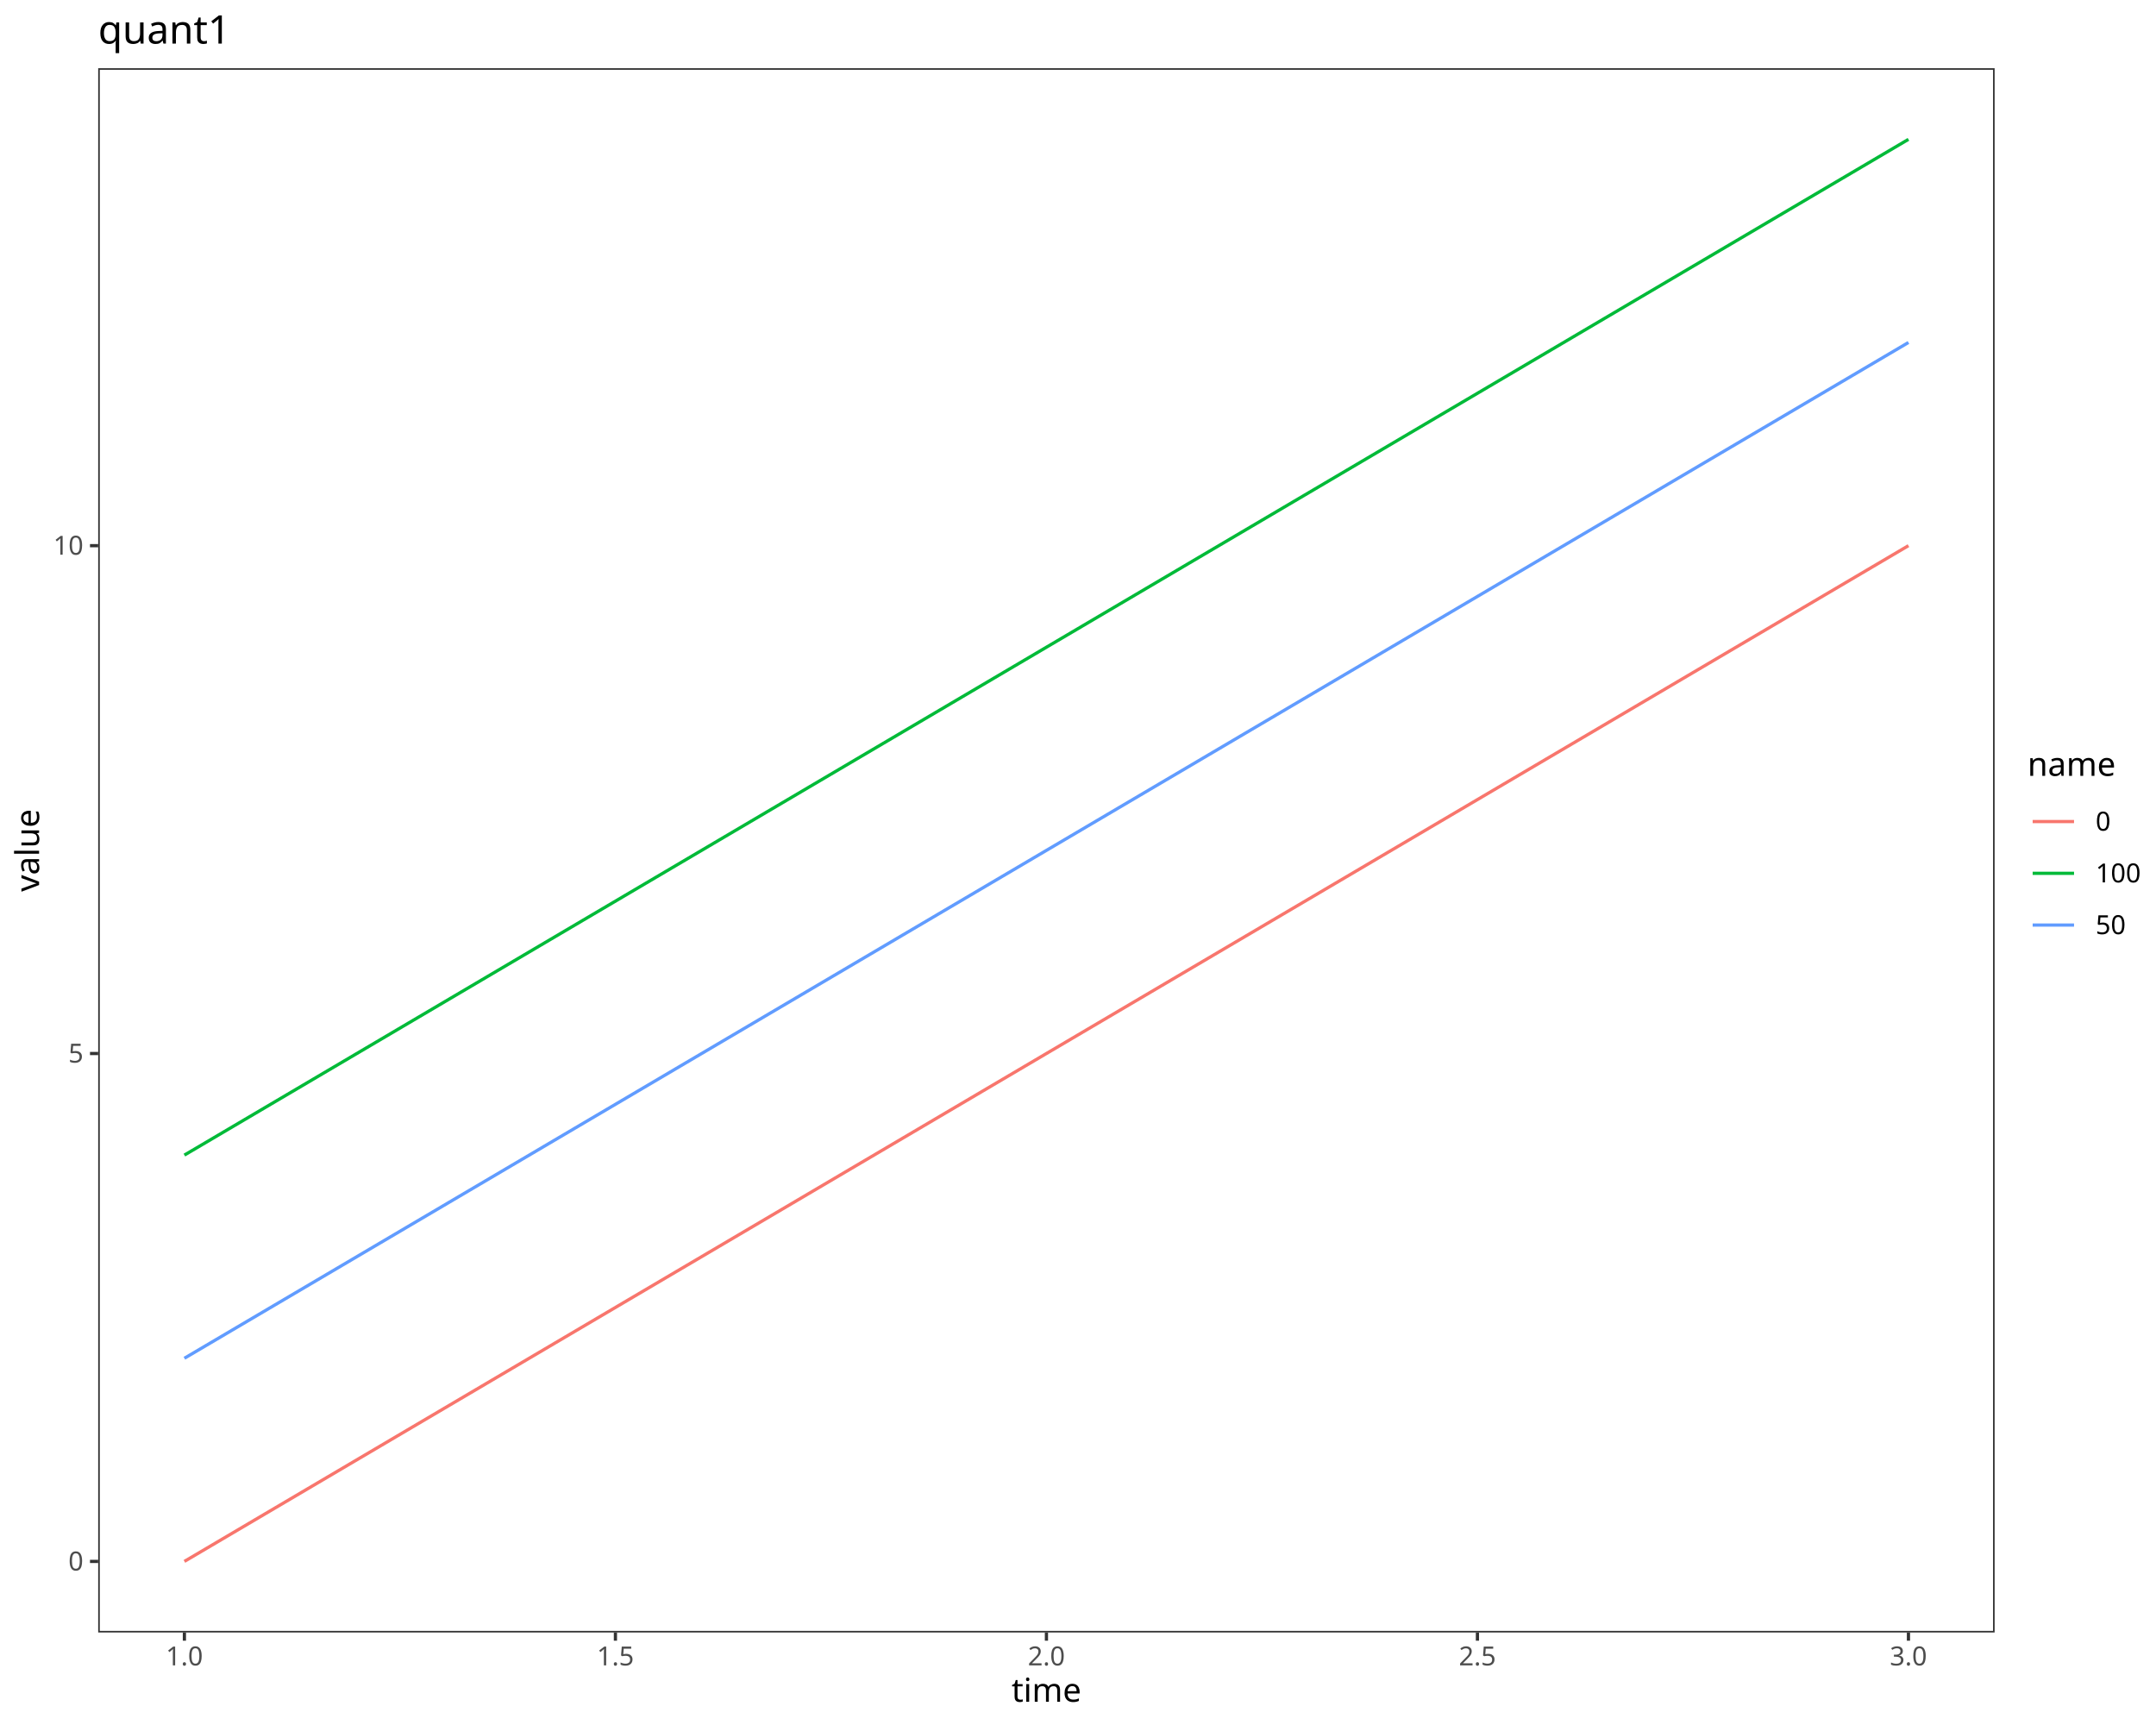
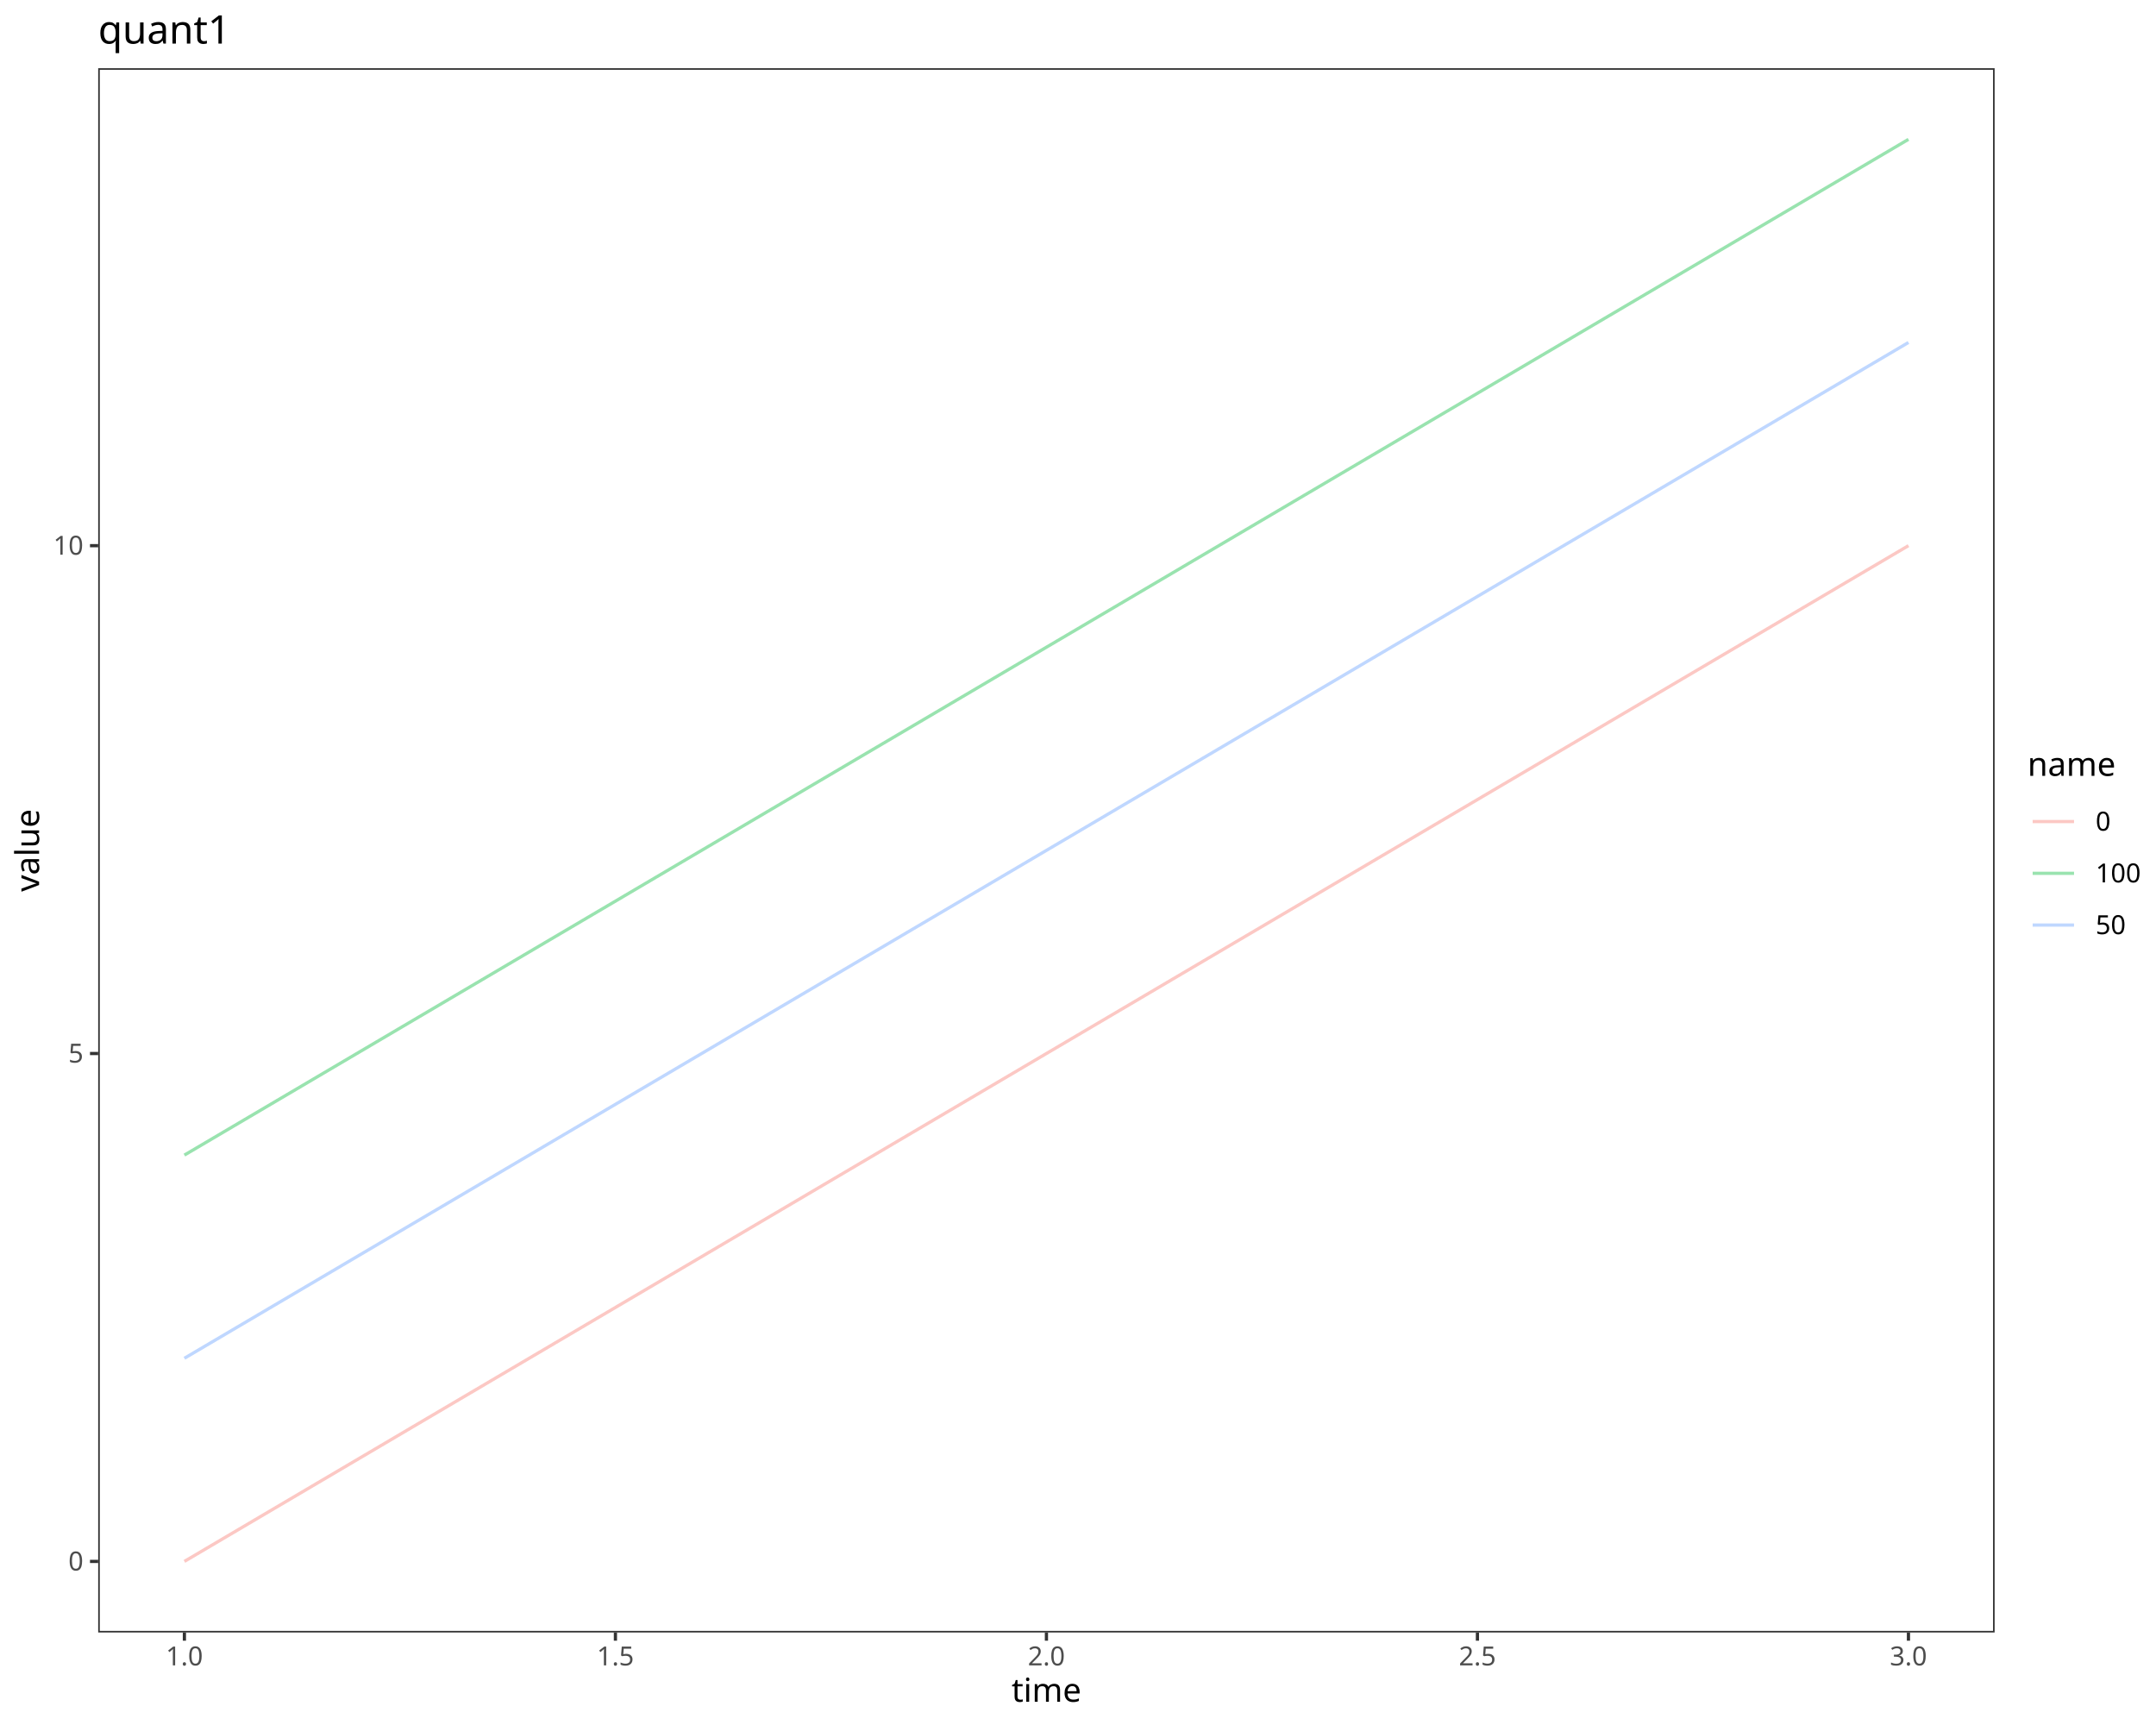
<svg xmlns="http://www.w3.org/2000/svg" class="svglite" data-engine-version="2.0" width="720.00pt" height="576.00pt" viewBox="0 0 720.00 576.00">
  <defs>
    <style type="text/css">
    .svglite line, .svglite polyline, .svglite polygon, .svglite path, .svglite rect, .svglite circle {
      fill: none;
      stroke: #000000;
      stroke-linecap: round;
      stroke-linejoin: round;
      stroke-miterlimit: 10.00;
    }
  </style>
  </defs>
  <rect width="100%" height="100%" style="stroke: none; fill: #FFFFFF;" />
  <defs>
    <clipPath id="cpMC4wMHw3MjAuMDB8MC4wMHw1NzYuMDA=">
      <rect x="0.00" y="0.00" width="720.00" height="576.00" />
    </clipPath>
  </defs>
  <g clip-path="url(#cpMC4wMHw3MjAuMDB8MC4wMHw1NzYuMDA=)">
    <rect x="0.00" y="0.00" width="720.00" height="576.00" style="stroke-width: 1.07; stroke: #FFFFFF; fill: #FFFFFF;" />
  </g>
  <defs>
    <clipPath id="cpMzIuNzl8NjY2LjEyfDIyLjc4fDU0NS4xMQ==">
      <rect x="32.79" y="22.78" width="633.32" height="522.33" />
    </clipPath>
  </defs>
  <g clip-path="url(#cpMzIuNzl8NjY2LjEyfDIyLjc4fDU0NS4xMQ==)">
    <rect x="32.79" y="22.78" width="633.32" height="522.33" style="stroke-width: 1.07; stroke: none; fill: #FFFFFF;" />
-     <polyline points="61.58,521.37 349.46,351.78 637.33,182.20 " style="stroke-width: 1.07; stroke: #F8766D; stroke-linecap: butt;" />
-     <polyline points="61.58,385.70 349.46,216.11 637.33,46.53 " style="stroke-width: 1.07; stroke: #00BA38; stroke-linecap: butt;" />
-     <polyline points="61.58,453.54 349.46,283.95 637.33,114.36 " style="stroke-width: 1.07; stroke: #619CFF; stroke-linecap: butt;" />
+     <polyline points="61.58,521.37 349.46,351.78 637.33,182.20 " style="stroke-width: 1.07; stroke: #F8766D; stroke-opacity: 0.40; stroke-linecap: butt;" />
+     <polyline points="61.58,385.70 349.46,216.11 637.33,46.53 " style="stroke-width: 1.07; stroke: #00BA38; stroke-opacity: 0.40; stroke-linecap: butt;" />
+     <polyline points="61.58,453.54 349.46,283.95 637.33,114.36 " style="stroke-width: 1.07; stroke: #619CFF; stroke-opacity: 0.40; stroke-linecap: butt;" />
    <rect x="32.79" y="22.78" width="633.32" height="522.33" style="stroke-width: 1.07; stroke: #333333;" />
  </g>
  <g clip-path="url(#cpMC4wMHw3MjAuMDB8MC4wMHw1NzYuMDA=)">
    <text x="27.86" y="524.40" text-anchor="end" style="font-size: 8.80px; fill: #4D4D4D; font-family: sans;" textLength="4.89px" lengthAdjust="spacingAndGlyphs">0</text>
    <text x="27.86" y="354.81" text-anchor="end" style="font-size: 8.80px; fill: #4D4D4D; font-family: sans;" textLength="4.89px" lengthAdjust="spacingAndGlyphs">5</text>
    <text x="27.86" y="185.22" text-anchor="end" style="font-size: 8.80px; fill: #4D4D4D; font-family: sans;" textLength="9.79px" lengthAdjust="spacingAndGlyphs">10</text>
    <polyline points="30.05,521.37 32.79,521.37 " style="stroke-width: 1.07; stroke: #333333; stroke-linecap: butt;" />
    <polyline points="30.05,351.78 32.79,351.78 " style="stroke-width: 1.07; stroke: #333333; stroke-linecap: butt;" />
    <polyline points="30.05,182.20 32.79,182.20 " style="stroke-width: 1.07; stroke: #333333; stroke-linecap: butt;" />
    <polyline points="61.58,547.85 61.58,545.11 " style="stroke-width: 1.07; stroke: #333333; stroke-linecap: butt;" />
    <polyline points="205.52,547.85 205.52,545.11 " style="stroke-width: 1.07; stroke: #333333; stroke-linecap: butt;" />
    <polyline points="349.46,547.85 349.46,545.11 " style="stroke-width: 1.07; stroke: #333333; stroke-linecap: butt;" />
    <polyline points="493.39,547.85 493.39,545.11 " style="stroke-width: 1.07; stroke: #333333; stroke-linecap: butt;" />
    <polyline points="637.33,547.85 637.33,545.11 " style="stroke-width: 1.07; stroke: #333333; stroke-linecap: butt;" />
    <text x="61.58" y="556.10" text-anchor="middle" style="font-size: 8.80px; fill: #4D4D4D; font-family: sans;" textLength="12.23px" lengthAdjust="spacingAndGlyphs">1.0</text>
    <text x="205.52" y="556.10" text-anchor="middle" style="font-size: 8.80px; fill: #4D4D4D; font-family: sans;" textLength="12.23px" lengthAdjust="spacingAndGlyphs">1.5</text>
    <text x="349.46" y="556.10" text-anchor="middle" style="font-size: 8.80px; fill: #4D4D4D; font-family: sans;" textLength="12.23px" lengthAdjust="spacingAndGlyphs">2.0</text>
    <text x="493.39" y="556.10" text-anchor="middle" style="font-size: 8.80px; fill: #4D4D4D; font-family: sans;" textLength="12.23px" lengthAdjust="spacingAndGlyphs">2.5</text>
    <text x="637.33" y="556.10" text-anchor="middle" style="font-size: 8.80px; fill: #4D4D4D; font-family: sans;" textLength="12.23px" lengthAdjust="spacingAndGlyphs">3.0</text>
    <text x="349.46" y="568.24" text-anchor="middle" style="font-size: 11.00px; font-family: sans;" textLength="20.78px" lengthAdjust="spacingAndGlyphs">time</text>
    <text transform="translate(13.05,283.95) rotate(-90)" text-anchor="middle" style="font-size: 11.00px; font-family: sans;" textLength="26.30px" lengthAdjust="spacingAndGlyphs">value</text>
    <rect x="677.08" y="250.36" width="37.44" height="67.17" style="stroke-width: 1.07; stroke: none; fill: #FFFFFF;" />
    <text x="677.08" y="259.07" style="font-size: 11.00px; font-family: sans;" textLength="27.52px" lengthAdjust="spacingAndGlyphs">name</text>
    <rect x="677.08" y="265.69" width="17.28" height="17.28" style="stroke-width: 1.07; stroke: none; fill: #FFFFFF;" />
-     <line x1="678.81" y1="274.33" x2="692.63" y2="274.33" style="stroke-width: 1.07; stroke: #F8766D; stroke-linecap: butt;" />
+     <line x1="678.81" y1="274.33" x2="692.63" y2="274.33" style="stroke-width: 1.07; stroke: #F8766D; stroke-opacity: 0.40; stroke-linecap: butt;" />
    <rect x="677.08" y="282.97" width="17.28" height="17.28" style="stroke-width: 1.07; stroke: none; fill: #FFFFFF;" />
-     <line x1="678.81" y1="291.61" x2="692.63" y2="291.61" style="stroke-width: 1.07; stroke: #00BA38; stroke-linecap: butt;" />
+     <line x1="678.81" y1="291.61" x2="692.63" y2="291.61" style="stroke-width: 1.07; stroke: #00BA38; stroke-opacity: 0.40; stroke-linecap: butt;" />
    <rect x="677.08" y="300.25" width="17.28" height="17.28" style="stroke-width: 1.07; stroke: none; fill: #FFFFFF;" />
-     <line x1="678.81" y1="308.89" x2="692.63" y2="308.89" style="stroke-width: 1.07; stroke: #619CFF; stroke-linecap: butt;" />
+     <line x1="678.81" y1="308.89" x2="692.63" y2="308.89" style="stroke-width: 1.07; stroke: #619CFF; stroke-opacity: 0.40; stroke-linecap: butt;" />
    <text x="699.84" y="277.36" style="font-size: 8.80px; font-family: sans;" textLength="4.89px" lengthAdjust="spacingAndGlyphs">0</text>
    <text x="699.84" y="294.64" style="font-size: 8.80px; font-family: sans;" textLength="14.68px" lengthAdjust="spacingAndGlyphs">100</text>
    <text x="699.84" y="311.92" style="font-size: 8.80px; font-family: sans;" textLength="9.79px" lengthAdjust="spacingAndGlyphs">50</text>
    <text x="32.79" y="14.56" style="font-size: 13.20px; font-family: sans;" textLength="40.38px" lengthAdjust="spacingAndGlyphs">quant1</text>
  </g>
</svg>
